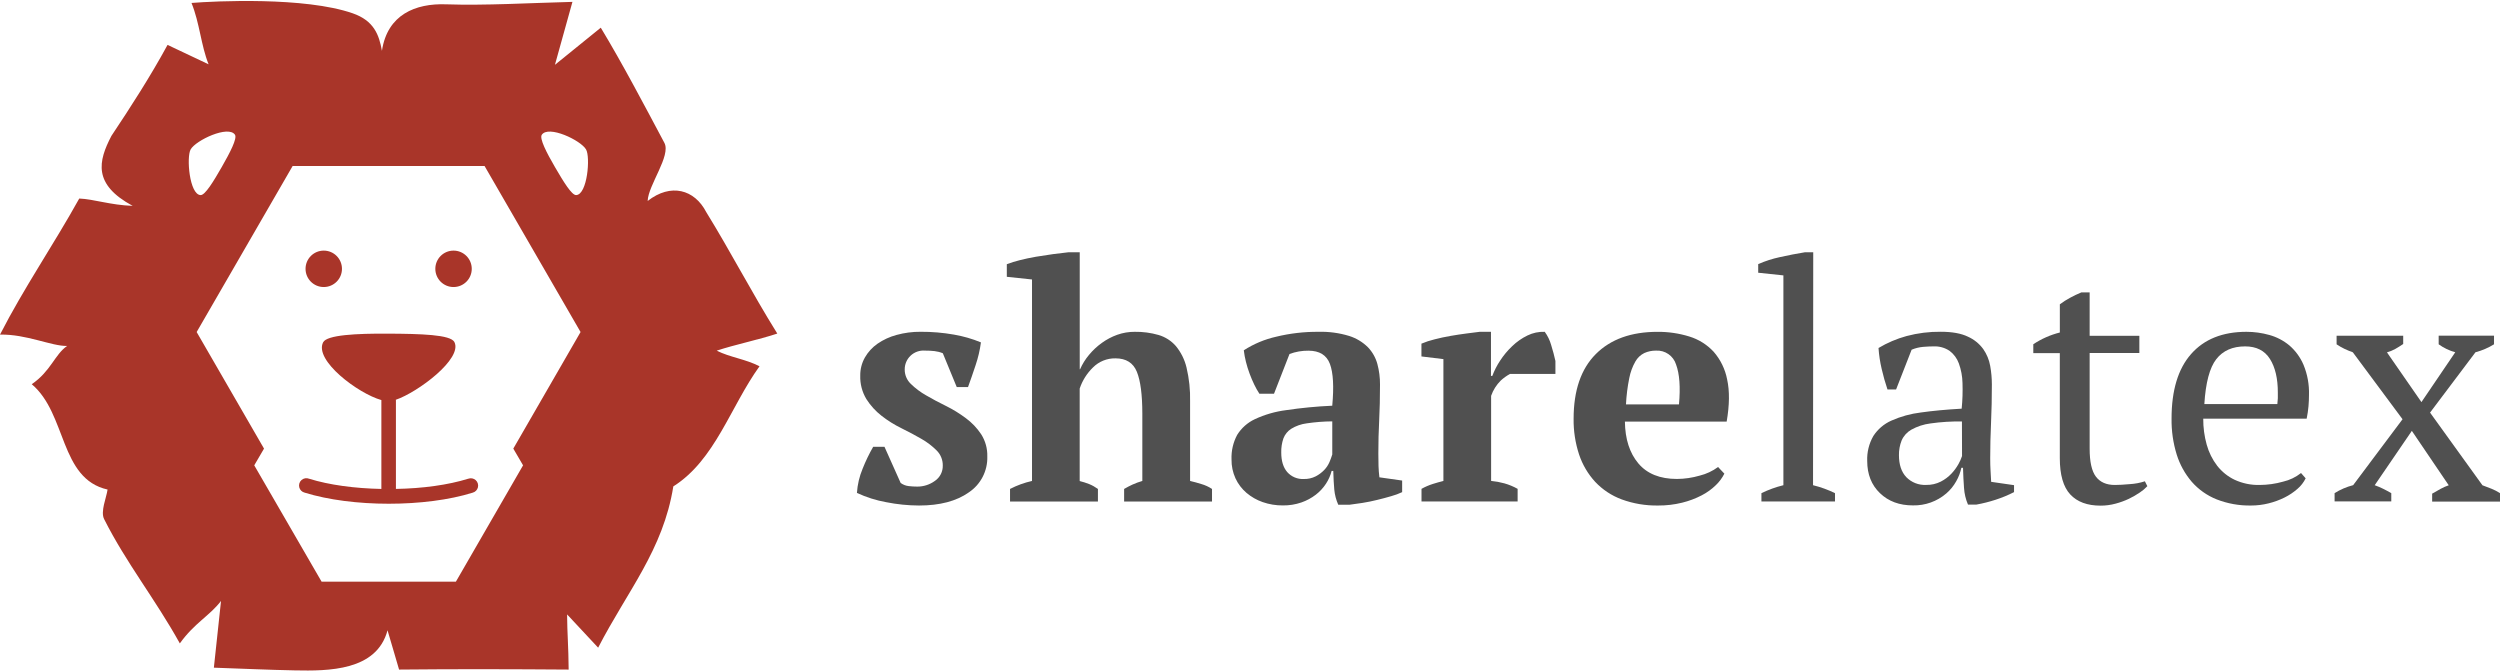
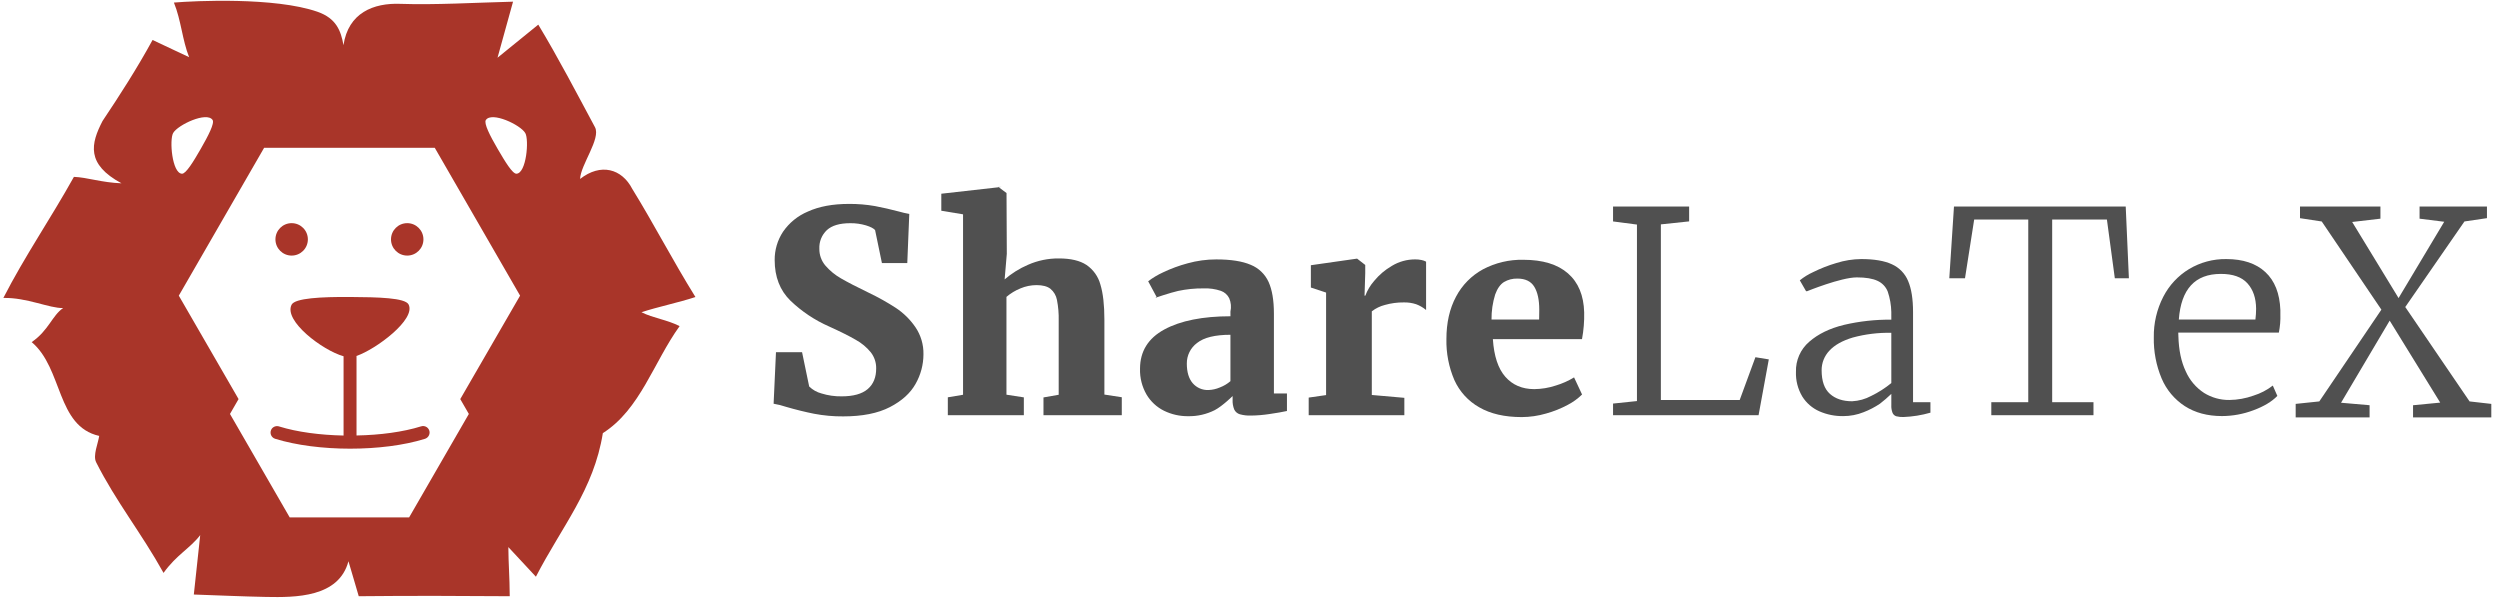
- <svg xmlns="http://www.w3.org/2000/svg" viewBox="0 0 1024 275" width="1024" height="275">
-   <g>
-     <g>
-       <path d="M395.61,171.28a52.08,52.08,0,0,0-8.14-5q-4.42-2.17-8.15-4.35a30.22,30.22,0,0,1-6.24-4.68,8.07,8.07,0,0,1-2.51-5.9,7.68,7.68,0,0,1,8.28-7.74,34.85,34.85,0,0,1,3.94.2,12.58,12.58,0,0,1,3.39.88l5.7,13.85h4.62q1.49-4.07,3.12-9a49.65,49.65,0,0,0,2.17-9.3,52,52,0,0,0-11.07-3.19,76.18,76.18,0,0,0-13.65-1.15,36,36,0,0,0-9.84,1.29,25.35,25.35,0,0,0-7.81,3.6,17.5,17.5,0,0,0-5.16,5.64,14.65,14.65,0,0,0-1.9,7.4,17.55,17.55,0,0,0,2.51,9.64,27.14,27.14,0,0,0,6.24,6.86,46.39,46.39,0,0,0,8.15,5.09q4.41,2.17,8.15,4.34a29.14,29.14,0,0,1,6.24,4.75,8.47,8.47,0,0,1,2.51,6.11,7.39,7.39,0,0,1-3.26,6.38,12.16,12.16,0,0,1-7.2,2.31,31.08,31.08,0,0,1-3.46-.2,6.82,6.82,0,0,1-3.33-1.29L362.28,183h-4.62a69.27,69.27,0,0,0-4.34,9A30.85,30.85,0,0,0,351,201.9,48.83,48.83,0,0,0,363,205.7a69.92,69.92,0,0,0,13.44,1.36q12.76,0,20.36-5.36a17.06,17.06,0,0,0,7.6-14.73,16.13,16.13,0,0,0-2.51-9.1A26.19,26.19,0,0,0,395.61,171.28Z" fill="#505050" />
-       <path d="M487.46,197V164.48A54.47,54.47,0,0,0,486,150.54a21.83,21.83,0,0,0-4.35-8.78,15,15,0,0,0-7.13-4.56,33.51,33.51,0,0,0-9.71-1.29,21.07,21.07,0,0,0-7.2,1.22,25.57,25.57,0,0,0-6.31,3.33,28.07,28.07,0,0,0-5.23,4.89,24.49,24.49,0,0,0-3.67,5.9h-.14V103.33h-4.62q-2.72.27-6.24.75t-7.06,1.08q-3.53.61-6.72,1.43a43.24,43.24,0,0,0-5.23,1.63v5.16l10.32,1.09V197a37.83,37.83,0,0,0-9,3.27v5.16h36v-5.16a17.41,17.41,0,0,0-3.6-2,30.49,30.49,0,0,0-3.87-1.23V159.16a21.54,21.54,0,0,1,5.43-8.64,12.68,12.68,0,0,1,9.23-3.74q6.52,0,8.76,5.51t2.24,17.22V197a29.77,29.77,0,0,0-4.07,1.5q-1.77.82-3.39,1.77v5.16h36v-5.16a15.94,15.94,0,0,0-4.34-2Q489.76,197.54,487.46,197Z" fill="#505050" />
-       <path d="M564.64,190.9q-.07-2.17-.07-5.16,0-6.92.34-13.51t.34-14.73a31.69,31.69,0,0,0-1.08-8.42,16,16,0,0,0-3.87-6.85,19,19,0,0,0-7.67-4.62,39.28,39.28,0,0,0-12.63-1.7,70.84,70.84,0,0,0-17.24,2,41.18,41.18,0,0,0-13.3,5.57,37.91,37.91,0,0,0,.88,4.75,45.13,45.13,0,0,0,1.5,4.82q.88,2.38,1.9,4.48a31.64,31.64,0,0,0,2.1,3.73h6L528.18,145a21.42,21.42,0,0,1,7.74-1.36q6.79,0,8.82,5.43t.95,17.11A182.58,182.58,0,0,0,526.76,168,43.32,43.32,0,0,0,514,171.69a17,17,0,0,0-7.26,6.45,19.64,19.64,0,0,0-2.31,10,18.11,18.11,0,0,0,1.63,7.81,17.5,17.5,0,0,0,4.48,5.91,20.91,20.91,0,0,0,6.65,3.8,24.49,24.49,0,0,0,8.28,1.36,22.32,22.32,0,0,0,7.6-1.22,21,21,0,0,0,5.91-3.19,18.44,18.44,0,0,0,4.14-4.48,17.32,17.32,0,0,0,2.31-5.23h.68q.13,4.48.41,7.6a19.89,19.89,0,0,0,1.63,6.24h4.62q2.31-.27,5.3-.75c2-.32,4-.72,6-1.22s4-1,5.84-1.56a27.67,27.67,0,0,0,4.41-1.63v-4.75L565,195.51Q564.71,193.07,564.64,190.9Zm-18.94-4.75a31.57,31.57,0,0,1-1.15,3.12,10.84,10.84,0,0,1-2.17,3.26,13.45,13.45,0,0,1-3.46,2.58,10.23,10.23,0,0,1-4.89,1.09,8.46,8.46,0,0,1-6.79-2.85q-2.44-2.85-2.44-8a16.57,16.57,0,0,1,.88-5.77,8.11,8.11,0,0,1,3.19-3.94,16.15,16.15,0,0,1,6.38-2.24,75.73,75.73,0,0,1,10.45-.81Z" fill="#505050" />
-       <path d="M632.73,135.91a14.84,14.84,0,0,0-7.06,1.49,24.23,24.23,0,0,0-6.24,4.35,32.67,32.67,0,0,0-5,6,31.32,31.32,0,0,0-3.19,6.24h-.54V135.91h-4.62l-5.36.68q-3.19.41-6.59,1T587.58,139a35.51,35.51,0,0,0-5.36,1.76V146l9,1.09V197q-2.17.54-4.35,1.23a24.89,24.89,0,0,0-4.62,2v5.16h39.37v-5.16a25.11,25.11,0,0,0-5.43-2.25,32.68,32.68,0,0,0-5.43-1V162.14a16.5,16.5,0,0,1,3.94-6.26,19.06,19.06,0,0,1,3.8-2.72h18.6v-5.3q-.68-3.12-1.76-6.59A17,17,0,0,0,632.73,135.91Z" fill="#505050" />
-       <path d="M701.9,144.06a22.62,22.62,0,0,0-10-6.24,43,43,0,0,0-13-1.9q-16.16,0-25.25,9.1t-9.1,26.48a45,45,0,0,0,2.24,14.66,31.13,31.13,0,0,0,6.59,11.2,28.53,28.53,0,0,0,10.86,7.19,41.28,41.28,0,0,0,14.93,2.51A40,40,0,0,0,689,205.9a36,36,0,0,0,8-3,24.23,24.23,0,0,0,5.84-4.21,17.16,17.16,0,0,0,3.46-4.68l-2.58-2.72a21.25,21.25,0,0,1-7.54,3.53,34.31,34.31,0,0,1-9.3,1.36q-10.46,0-15.82-6.38t-5.5-17.11h41.68q1.76-10.18.2-17.24A24.15,24.15,0,0,0,701.9,144.06Zm-14.19,21.59H666a72.12,72.12,0,0,1,1.35-10.79,22.11,22.11,0,0,1,2.5-6.79,8.55,8.55,0,0,1,3.65-3.46,11.48,11.48,0,0,1,4.79-1,8.12,8.12,0,0,1,8.23,5.7Q688.66,155.06,687.71,165.65Z" fill="#505050" />
-       <path d="M742.7,103.33H739.3q-5,.81-10.32,2a46,46,0,0,0-8.82,2.85v3.53l10.32,1.09v85.94a44.83,44.83,0,0,0-9,3.26v3.39h30.14V202a44.83,44.83,0,0,0-9-3.26Z" fill="#505050" />
-       <path d="M815.33,192.8q-.14-2.17-.14-5.16,0-6.92.34-14.46t.34-15.68a43.28,43.28,0,0,0-.68-7.6,17.36,17.36,0,0,0-2.85-6.92,15.68,15.68,0,0,0-6.31-5.09q-4.14-2-11.07-2a52.19,52.19,0,0,0-14.05,1.76,46,46,0,0,0-11.47,4.89,52.2,52.2,0,0,0,1.29,8.56q1,4.34,2.38,8.42h3.53L783,143.24a15.87,15.87,0,0,1,4.68-1.16q2.38-.2,4.28-.2a10.92,10.92,0,0,1,6.59,1.83,11.22,11.22,0,0,1,3.8,5.16,25.22,25.22,0,0,1,1.49,8,78,78,0,0,1-.34,10.52q-9.5.54-16.7,1.56a42.32,42.32,0,0,0-12.08,3.33,17,17,0,0,0-7.4,6.31,19,19,0,0,0-2.51,10.25q0,8.15,5.23,13.17t13.51,5a20.3,20.3,0,0,0,13.65-4.89,18.39,18.39,0,0,0,4.07-5,18.77,18.77,0,0,0,2.1-5.5h.68q.13,4.48.41,8.21a20.81,20.81,0,0,0,1.63,6.86h3.39a59.23,59.23,0,0,0,7.94-2,50.37,50.37,0,0,0,7.53-3.12v-2.85l-9.37-1.36Q815.47,195,815.33,192.8Zm-11.68-6a17.75,17.75,0,0,1-1.49,3.33,19.78,19.78,0,0,1-2.85,3.87,16.09,16.09,0,0,1-4.35,3.26,12.63,12.63,0,0,1-6,1.36,10.62,10.62,0,0,1-8.15-3.19q-3-3.19-3-9a15.77,15.77,0,0,1,1.09-6,9.39,9.39,0,0,1,3.94-4.41,21.65,21.65,0,0,1,7.87-2.58,83.19,83.19,0,0,1,12.9-.81Z" fill="#505050" />
-       <path d="M872.35,198.3q-3.67.34-6.11.34-5.16,0-7.74-3.38t-2.58-11.48V144.6h20.36v-7.06H855.92V119.76h-3.39a48.82,48.82,0,0,0-4.68,2.24,31.35,31.35,0,0,0-4.14,2.65v11.54A35.12,35.12,0,0,0,832.84,141v3.65H843.7v43q0,10.27,4.28,14.87t12.42,4.59a23.09,23.09,0,0,0,6.11-.81,31.53,31.53,0,0,0,5.5-2,34.51,34.51,0,0,0,4.48-2.58,17.09,17.09,0,0,0,3.06-2.58l-1-2A24.63,24.63,0,0,1,872.35,198.3Z" fill="#505050" />
-       <path d="M937.72,141.48a22,22,0,0,0-8.21-4.28,34.75,34.75,0,0,0-9.37-1.29q-14.66,0-22.67,9.1t-8,26.48a47.51,47.51,0,0,0,2.1,14.66,31.63,31.63,0,0,0,6.18,11.2,26.72,26.72,0,0,0,10.18,7.19A36.9,36.9,0,0,0,922,207.06a29.55,29.55,0,0,0,7.2-.88,31.74,31.74,0,0,0,6.52-2.38,24.56,24.56,0,0,0,5.29-3.53,13.54,13.54,0,0,0,3.39-4.35l-1.9-2.17a18.46,18.46,0,0,1-7.33,3.53,35.88,35.88,0,0,1-9.64,1.36,23.09,23.09,0,0,1-10.18-2.1,20,20,0,0,1-7.2-5.77,25.25,25.25,0,0,1-4.28-8.62,38.43,38.43,0,0,1-1.42-10.66h42.36a46.16,46.16,0,0,0,.75-5.09q.2-2.37.2-4.68a29.83,29.83,0,0,0-2.24-12.29A21.79,21.79,0,0,0,937.72,141.48ZM933,163.13q-.07,1.15-.2,2.38H902.9q.81-13.17,4.89-18.4t11.81-5.23q6.93,0,10.18,5.16T933,160.89Q933,162,933,163.13Z" fill="#505050" />
-       <path d="M1020.54,200.2q-1.83-.75-3.73-1.43L995.35,169l18.6-24.71a27.88,27.88,0,0,0,7.6-3.26v-3.53H998.88v3.53a21.44,21.44,0,0,0,6.79,3.26L991.82,164.7,977.7,144.33a15.82,15.82,0,0,0,3.46-1.43q1.56-.88,3.19-2v-3.39H957.07v3.53a25.4,25.4,0,0,0,3.19,1.83,36.4,36.4,0,0,0,3.46,1.43l20.36,27.42-20.23,27a27.56,27.56,0,0,0-7.6,3.26v3.39h23.22V202q-1.63-.95-3.26-1.76a32,32,0,0,0-3.53-1.5l15.21-22.26L1003,198.77a20.53,20.53,0,0,0-3.26,1.43q-1.63.88-3.53,2v3.26H1024V202A19.53,19.53,0,0,0,1020.54,200.2Z" fill="#505050" />
-     </g>
-     <g>
-       <circle cx="185.77" cy="110.11" r="7.46" fill="#a93529" />
-       <circle cx="132.61" cy="110.11" r="7.46" fill="#a93529" />
-       <path d="M289.28,86.89c-4.8-9.3-14.52-12-24-4.57.22-6.51,9.66-18.56,6.85-23.81C264,43.26,255.06,26.2,246.08,11.34L227.3,26.55,234.47.77c-17.46.44-35.83,1.55-51.75,1-12.51-.46-24.06,4.19-26.28,19.05-1.17-6.6-3.29-12.36-12-15.38-19.57-6.81-56.47-5-66-4.23,3.36,8.27,3.86,17.3,7,25.13L68.63,18.39c-7.15,13.13-15.13,25.47-23,37.28C40.21,66.06,38,75.51,54.34,84.32c-9.08-.31-15.9-2.76-21.88-3C21.73,100.62,9.87,117.78,0,137.06c10.75-.27,21.2,4.8,27.5,4.64h0C22.4,145.2,20.86,152,13,157.37c14.42,12.13,11.3,38.7,31.06,43.15-.46,3.32-3,9-1.4,12.13,9,17.89,20.92,32.71,31,50.89,6-8.39,12.21-11.29,16.87-17.39L87.6,273.48c11.38.39,22.31.9,33.24,1.11,13.56.26,33.45.28,37.89-16.42,1.83,5.95,3.63,12.56,4.73,16.09,24.13-.25,46.3-.17,69.46,0-.06-9.34-.59-14.74-.64-22.6L245,265.29c11.91-23.14,26.63-40,30.79-66.06,17.16-10.84,23.37-32.64,35.31-49.21-5.89-3-12-3.62-17.54-6.39,7.27-2.43,17.22-4.47,24.82-7C307.71,119.5,299.23,103,289.28,86.89ZM78.1,61.18c2.14-3.73,15.44-10,18.14-6,1,1.51-2,7.28-5.41,13.23S84,80,82.15,79.91C77.58,79.7,76.3,64.3,78.1,61.18ZM210.25,183.75l4,6.85-27.52,47.66h-55L104.14,190.6l4-6.85L80.55,136,119.86,68h78.62L237.8,136ZM236,79.91c-1.82.08-5.18-5.46-8.68-11.46s-6.41-11.72-5.41-13.23c2.7-4.07,16,2.24,18.14,6C241.87,64.3,240.6,79.7,236,79.91Z" fill="#a93529" />
-       <path d="M191.79,196.08c-8.23,2.58-18.83,4-29.62,4.18V164c0-.09,0-.16-.05-.25,9-3.06,27.47-16.83,24-23.65-1.58-3.06-13.83-3.36-27-3.44s-25.25.51-26.78,3.57c-3.7,7.4,14.26,20.91,23.87,23.64,0,0,0,.08,0,.13v36.27c-10.8-.22-21.39-1.61-29.62-4.19a3,3,0,1,0-1.79,5.71c9.65,3,22,4.54,34.42,4.54s24.74-1.51,34.39-4.53a3,3,0,1,0-1.79-5.72Z" fill="#a93529" />
-     </g>
-   </g>
+ <svg xmlns="http://www.w3.org/2000/svg" id="Layer_1" data-name="Layer 1" width="1150" height="275" viewBox="0 0 1150 275">
+   <path d="M356.95,162h12l3.27,15.78a12.61,12.61,0,0,0,5.64,3.2,29.59,29.59,0,0,0,9.3,1.34q8.08,0,12-3.36t3.88-9.54a11.66,11.66,0,0,0-2.47-7.35,23.64,23.64,0,0,0-6.93-5.76q-4.46-2.59-12.28-6.14a61.28,61.28,0,0,1-17.73-11.84q-7.28-7.1-7.28-18.69a23.25,23.25,0,0,1,3.82-13,26.13,26.13,0,0,1,11.51-9.35q7.69-3.49,18.85-3.49a66.54,66.54,0,0,1,12,1q5.29,1,10.87,2.48a46.71,46.71,0,0,0,4.87,1.13L417.35,121H405.68l-3.14-15.16q-1-1.18-4.2-2.17a24.53,24.53,0,0,0-7.21-1q-7.31,0-10.77,3.18a11.1,11.1,0,0,0-3.46,8.6,11.64,11.64,0,0,0,2.82,7.76,27.29,27.29,0,0,0,7.21,5.89q4.39,2.55,12.79,6.61a109,109,0,0,1,12.41,6.95,33,33,0,0,1,8.95,8.82A21.43,21.43,0,0,1,424.79,163a27.54,27.54,0,0,1-3.59,13.52q-3.59,6.48-11.86,10.75t-21.48,4.27a68.93,68.93,0,0,1-13.43-1.22q-6.12-1.22-12.73-3.14a38.18,38.18,0,0,0-5.84-1.47Z" fill="#505050" />
+   <path d="M443,181.59v-83l-10-1.65V89.11L460.6,86h-1.35L463,88.79l.13,28-1,11.74a41.48,41.48,0,0,1,10.77-6.73,34.34,34.34,0,0,1,14.21-2.92q8.14,0,12.68,3a15.91,15.91,0,0,1,6.39,9q1.84,6,1.84,16.14v34.48l8,1.23V191H480v-8.18l7-1.23V147.51a44.38,44.38,0,0,0-.8-9.55,8.71,8.71,0,0,0-3-5.12q-2.17-1.68-6.38-1.69a19.24,19.24,0,0,0-7.44,1.52,23.49,23.49,0,0,0-6.41,3.89v45l8,1.23V191H436v-8.24Z" fill="#505050" />
+   <path d="M566,143.32a10,10,0,0,0-.56-6.13,6.79,6.79,0,0,0-3.84-3.4,22.13,22.13,0,0,0-8-1.13,53.4,53.4,0,0,0-11.71,1.18c-3.49.79-10.51,3.16-10.51,3.16h.87l-4.09-7.61a35.31,35.31,0,0,1,6.89-4.12,65.6,65.6,0,0,1,11.27-4.15,49,49,0,0,1,13.19-1.79q10.07,0,15.83,2.49a15.32,15.32,0,0,1,8.21,7.88q2.45,5.4,2.45,14.57V181h6v8.06q-3.21.7-8.06,1.4a60.62,60.62,0,0,1-8.5.7,16.86,16.86,0,0,1-5.13-.6,4.16,4.16,0,0,1-2.55-2.16,10.71,10.71,0,0,1-.76-4.54v-1.68s-4.64,4.6-8.2,6.47a26,26,0,0,1-12.25,2.8,24.6,24.6,0,0,1-11.14-2.52,19.35,19.35,0,0,1-8-7.43,22.4,22.4,0,0,1-3-11.86q0-12,11.17-18.07c7.45-4.06,17.75-6.09,30.43-6.09ZM566,154q-10.6,0-15.33,3.75a11.64,11.64,0,0,0-4.73,9.52q0,5.84,2.7,9a9.09,9.09,0,0,0,7.27,3.14,14.51,14.51,0,0,0,5.17-1.16,16.24,16.24,0,0,0,4.92-2.91Z" fill="#505050" />
+   <path d="M610,181.74V134.58l-7-2.31V122l21-3h.31l3.7,2.88v3.79L627.69,136h.36a22.2,22.2,0,0,1,4.07-6.79,30.1,30.1,0,0,1,8.11-6.89,20.6,20.6,0,0,1,10.77-3,13.44,13.44,0,0,1,2.92.29,7.24,7.24,0,0,1,2.08.75V142.6a15.7,15.7,0,0,0-4.58-2.66,17,17,0,0,0-5.67-.83,30.74,30.74,0,0,0-8.72,1.17,16.39,16.39,0,0,0-6,2.93v38.48L646,183v8H602v-8.11Z" fill="#505050" />
+   <path d="M669.77,136.47a30.45,30.45,0,0,1,12.41-12.59,38,38,0,0,1,18.54-4.38q13.39,0,20.54,6.25t7.46,17.93a59.75,59.75,0,0,1-1,12.32h-41q.76,11.68,5.74,17.33T705.73,179a32.64,32.64,0,0,0,9.93-1.65,35.4,35.4,0,0,0,8.41-3.75l3.68,7.87a27.37,27.37,0,0,1-6.57,4.76,47.78,47.78,0,0,1-10,4A40.53,40.53,0,0,1,700,191.86q-11.81,0-19.55-4.5A27.18,27.18,0,0,1,669,174.81a45.4,45.4,0,0,1-3.65-18.88Q665.36,144.68,669.77,136.47ZM708,147l.06-4.56q0-6.79-2.29-10.54T698,128.15a11.45,11.45,0,0,0-6.16,1.58q-2.54,1.58-4.06,5.73A37.59,37.59,0,0,0,686.1,147Z" fill="#505050" />
+   <path d="M753,184.49V103.3l-11-1.44V95h35v6.84l-13,1.37V184h36.26l7.23-19.68,6.16,1L808.94,191H742v-5.36Z" fill="#505050" />
+   <path d="M870,143.47a31.52,31.52,0,0,0-1.62-9.29,9.06,9.06,0,0,0-4.73-5q-3.37-1.58-9.52-1.58c-7.28,0-22.85,6.35-22.85,6.35h-.49l-2.88-5a28.86,28.86,0,0,1,6.14-3.78A66.17,66.17,0,0,1,844.69,121a39.26,39.26,0,0,1,11.47-1.83q8.95,0,14.12,2.4a14.48,14.48,0,0,1,7.45,7.68q2.27,5.29,2.27,14.26V185h8v4.83a52,52,0,0,1-12.43,2,11.7,11.7,0,0,1-3.3-.35,2.79,2.79,0,0,1-1.68-1.52,8.53,8.53,0,0,1-.58-3.63v-5.15a61.07,61.07,0,0,1-5.24,4.53,37.62,37.62,0,0,1-7.46,3.88,25.06,25.06,0,0,1-9.46,1.82,26.39,26.39,0,0,1-10.95-2.21,17.74,17.74,0,0,1-7.84-6.79,20.71,20.71,0,0,1-2.92-11.35,17.54,17.54,0,0,1,6.13-13.87q6.12-5.34,15.93-7.74a91.25,91.25,0,0,1,21.81-2.4Zm0,9.63a62.34,62.34,0,0,0-17.74,2.17q-7.2,2.17-10.76,6.06a12.94,12.94,0,0,0-3.55,9q0,7.45,3.81,10.85t10.22,3.4a20.64,20.64,0,0,0,8.79-2.46,46.81,46.81,0,0,0,9.24-5.91Z" fill="#505050" />
+   <path d="M933,185V101H908.12l-4.22,27h-7.22l2.15-33h79l1.46,33h-6.47l-3.64-27H944v84h19v6H916v-6Z" fill="#505050" />
+   <path d="M995.11,136.51A31.93,31.93,0,0,1,1007,123.75a32.49,32.49,0,0,1,17.08-4.58q11.55,0,18,6t6.89,17.44v1.91a36.76,36.76,0,0,1-.7,8.49H1002a14.23,14.23,0,0,0,.06,1.59q.25,9.71,3.43,16.31a22.82,22.82,0,0,0,8.38,9.84,21.55,21.55,0,0,0,11.62,3.24,34,34,0,0,0,11.11-2,28,28,0,0,0,8.89-4.63l2.09,4.76q-3.81,3.94-11,6.6a41.27,41.27,0,0,1-14.47,2.67q-10,0-17.11-4.58a28.33,28.33,0,0,1-10.66-12.74,46.56,46.56,0,0,1-3.59-18.89A39.45,39.45,0,0,1,995.11,136.51ZM1037.49,147a41.5,41.5,0,0,0,.32-5q-.06-7.33-4-11.68T1021.56,126q-17.77,0-19.3,21Z" fill="#505050" />
+   <path d="M1066.88,184.65l28.56-42.21L1068,101.88l-10-1.52V95h37v5.59l-13,1.52,21.34,35,21-35.1L1113,100.59V95h31v5.35l-10.35,1.52-27.23,39.36L1136,184.65l10,1.14V192h-36v-5.59l12.5-1.21-23.25-37.71-22.37,37.77,13.13,1.14V192h-34v-6.21Z" fill="#505050" />
+   <circle cx="187.32" cy="110.11" r="7.46" fill="#a93529" />
+   <circle cx="134.16" cy="110.11" r="7.46" fill="#a93529" />
+   <path d="M290.84,86.89c-4.8-9.3-14.52-12-24-4.57.22-6.51,9.66-18.56,6.85-23.81-8.19-15.26-17.1-32.32-26.08-47.18L228.86,26.55,236,.77c-17.46.44-35.83,1.55-51.75,1C171.76,1.27,160.21,5.92,158,20.78c-1.17-6.6-3.29-12.36-12-15.38C126.44-1.4,89.54.38,80,1.18c3.36,8.27,3.86,17.3,7,25.13L70.18,18.39C63,31.52,55.06,43.86,47.16,55.67c-5.39,10.39-7.64,19.84,8.74,28.65C46.81,84,40,81.56,34,81.36c-10.73,19.27-22.59,36.43-32.46,55.7,10.75-.27,21.2,4.8,27.5,4.64h0c-5.1,3.5-6.64,10.3-14.47,15.67,14.42,12.13,11.3,38.7,31.06,43.15-.46,3.32-3,9-1.4,12.13,9,17.89,20.92,32.71,31,50.89,6-8.39,12.21-11.29,16.87-17.39l-2.94,27.33c11.38.39,22.31.9,33.24,1.11,13.56.26,33.45.28,37.89-16.42,1.83,5.95,3.63,12.56,4.73,16.09,24.13-.25,46.3-.17,69.46,0-.06-9.34-.59-14.74-.64-22.6l12.68,13.63c11.91-23.14,26.63-40,30.79-66.06,17.16-10.84,23.37-32.64,35.31-49.21-5.89-3-12-3.62-17.54-6.39,7.27-2.43,17.22-4.47,24.82-7C309.26,119.5,300.78,103,290.84,86.89ZM79.65,61.18c2.14-3.73,15.44-10,18.14-6,1,1.51-2,7.28-5.41,13.23S85.52,80,83.7,79.91C79.13,79.7,77.86,64.3,79.65,61.18ZM211.72,183.58l3.95,6.84L188.2,238H133.26l-27.47-47.58,3.95-6.84L82.25,136l39.24-68H200l39.24,68ZM237.58,79.91c-1.82.08-5.18-5.46-8.68-11.46s-6.41-11.72-5.41-13.23c2.7-4.07,16,2.24,18.14,6C243.43,64.3,242.15,79.7,237.58,79.91Z" fill="#a93529" />
+   <path d="M193.68,196.13c-8.25,2.58-18.87,4-29.68,4.19V164c0-.09,0-.16-.05-.25,9-3.06,27.52-16.87,24-23.69-1.58-3.07-13.86-3.37-27-3.45s-25.3.51-26.83,3.58c-3.71,7.41,14.28,21,23.92,23.69,0,0,0,.08,0,.13v36.34c-10.77-.22-21.34-1.6-29.57-4.16a3.06,3.06,0,0,0-3.43,1,3,3,0,0,0,1.52,4.65c9.67,3,22.08,4.55,34.49,4.55s24.71-1.5,34.36-4.51a3.07,3.07,0,0,0,2.19-3.25A3,3,0,0,0,193.68,196.13Z" fill="#a93529" />
</svg>
